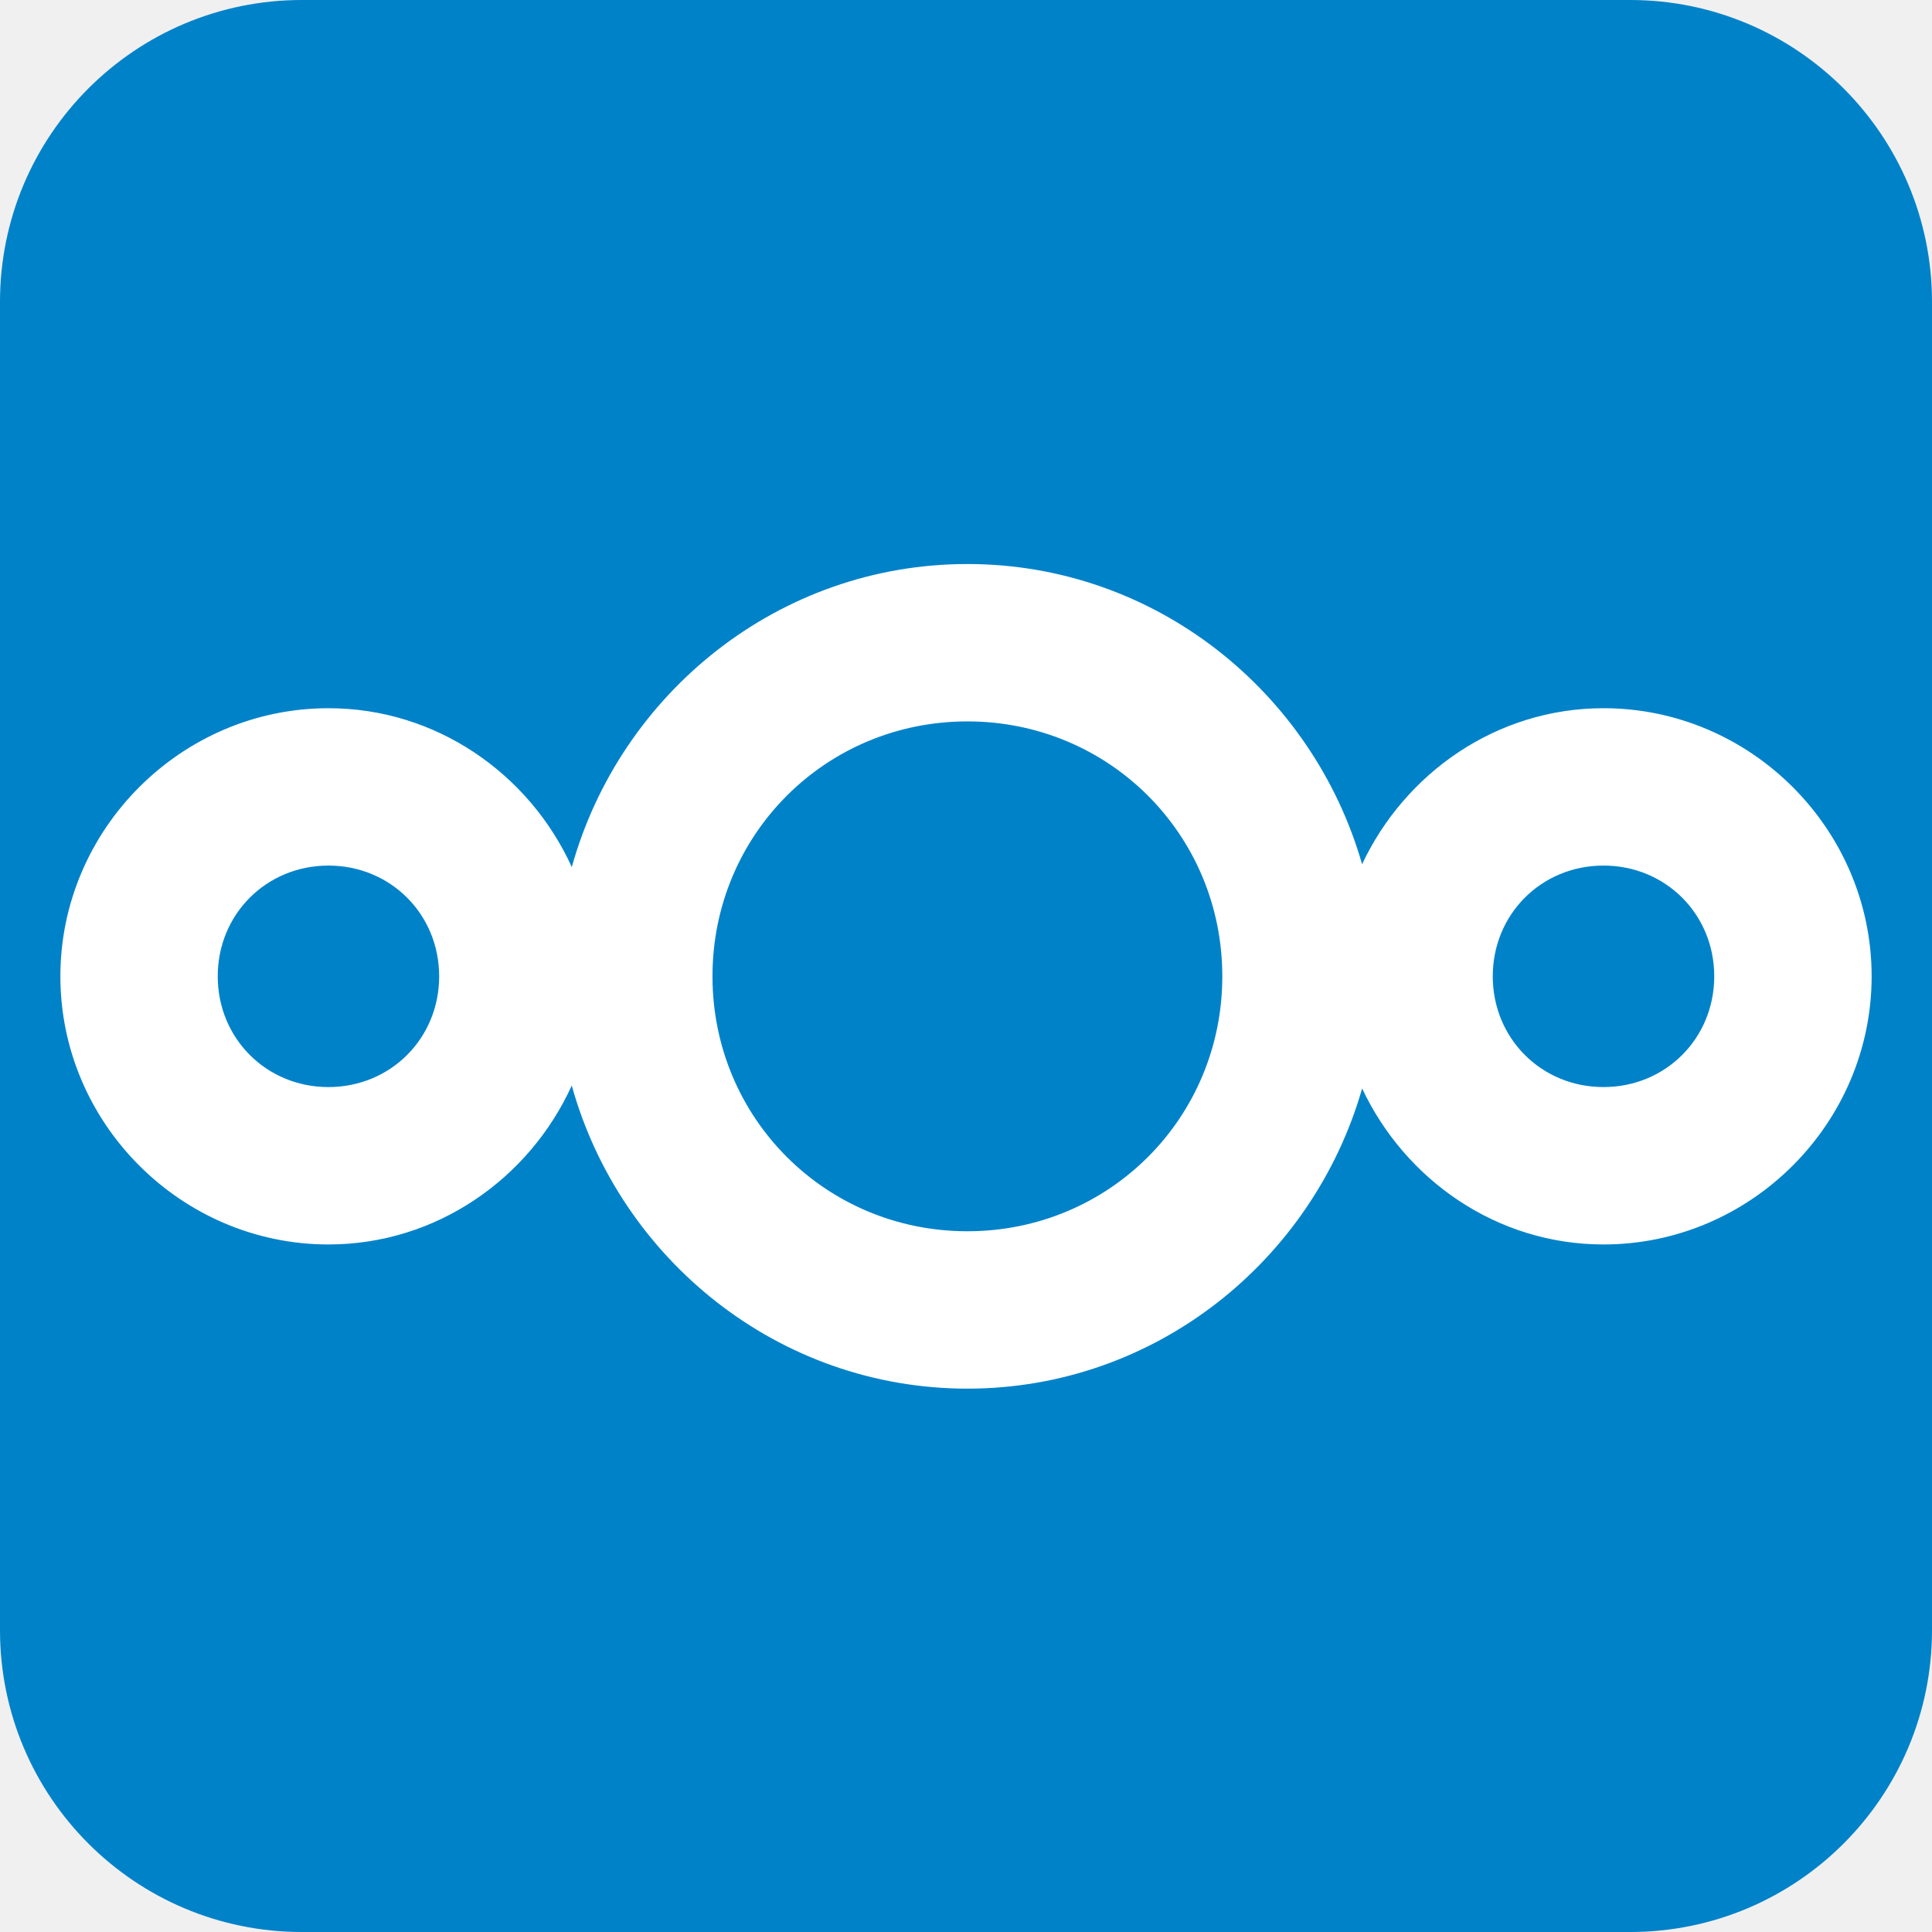
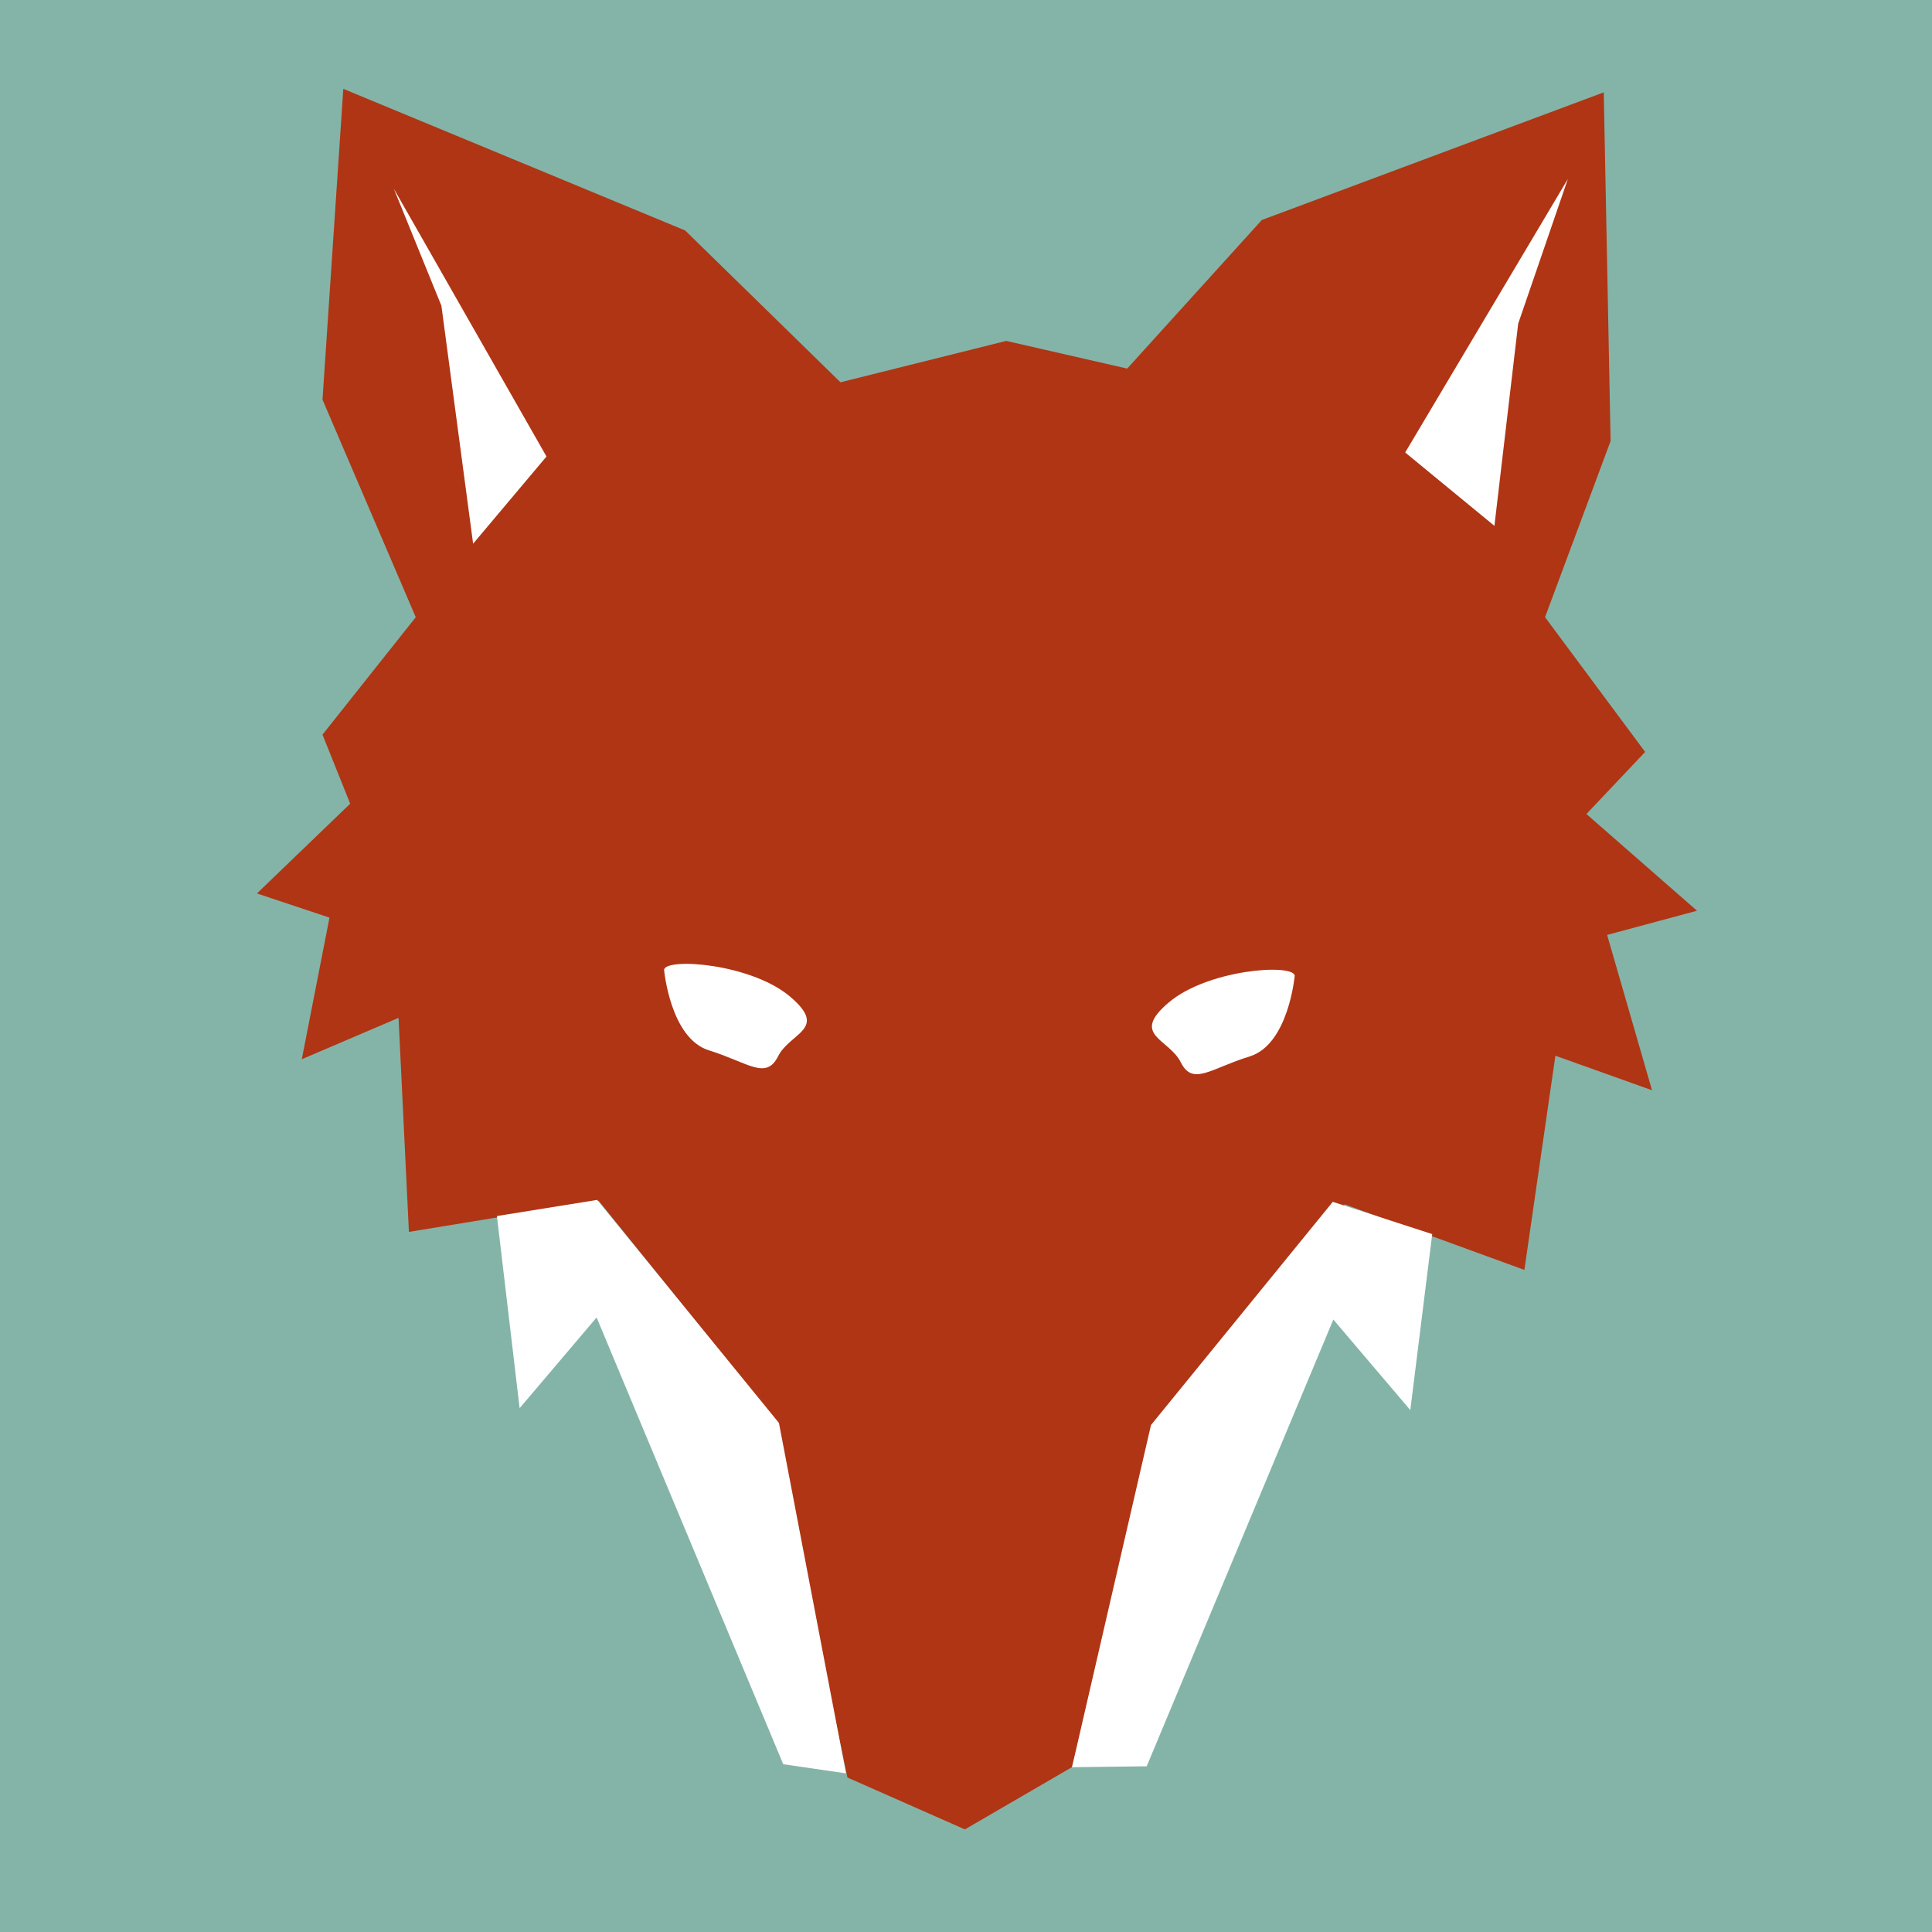
- <svg xmlns="http://www.w3.org/2000/svg" enable-background="new 0 0 595.275 311.111" xml:space="preserve" height="128" width="128" version="1.1" y="0px" x="0px" viewBox="0 0 128 128">
-   <rect rx="20" ry="20" height="128" width="128" y="-0" x="0" fill="#0082c9" />
-   <path style="enable-background:accumulate;color-rendering:auto;text-decoration-color:#000000;color:#000000;isolation:auto;mix-blend-mode:normal;shape-rendering:auto;solid-color:#000000;block-progression:tb;text-decoration-line:none;image-rendering:auto;white-space:normal;text-indent:0;text-transform:none;text-decoration-style:solid" d="m64.091 37.368c-12.502 0.001-23 8.561-26.208 20.078-2.8-6.16-8.962-10.525-16.122-10.525-9.746 0.001-17.76 8.015-17.761 17.762-0.002 9.749 8.013 17.764 17.761 17.766 7.161-0.001 13.319-4.369 16.119-10.529 3.206 11.518 13.708 20.08 26.212 20.081 12.434 0.001 22.881-8.468 26.153-19.887 2.845 6.046 8.913 10.334 15.991 10.335 9.75 0.002 17.766-8.015 17.765-17.766-0.001-9.749-8.016-17.764-17.765-17.762-7.078 0.001-13.149 4.288-15.994 10.335-3.274-11.42-13.717-19.889-26.151-19.888zm0 10.427c9.389-0.001 16.889 7.498 16.89 16.888 0 9.391-7.5 16.892-16.89 16.891-9.389-0.001-16.887-7.502-16.887-16.891 0.001-9.389 7.499-16.887 16.887-16.888zm-42.33 9.552c4.113 0 7.334 3.222 7.335 7.335 0.001 4.114-3.221 7.338-7.335 7.339-4.114-0-7.336-3.225-7.335-7.339 0-4.113 3.222-7.335 7.335-7.335zm84.474 0c4.114-0.001 7.338 3.221 7.338 7.335 0.001 4.115-3.224 7.34-7.338 7.339-4.114-0-7.336-3.225-7.335-7.339 0-4.113 3.222-7.335 7.335-7.335z" fill="#fff" />
+ <svg xmlns="http://www.w3.org/2000/svg" width="56.169pt" height="56.169pt" viewBox="0 0 56.169 56.169" version="1.1" id="svg4155">
+   <defs id="defs4157">
+     <g id="g4159">
+       <symbol overflow="visible" id="glyph0-0" style="overflow:visible">
+         <path style="stroke:none" d="" id="path4162" />
+       </symbol>
+       <symbol overflow="visible" id="glyph0-1" style="overflow:visible">
+         <path style="stroke:none" d="m 19.797,-30.5 c 0.953,-0.156 1.406,-1.344 1.406,-2.5 0,-1.094 -0.406,-2.094 -1.25,-2.094 -1.297,0 -2.75,0.297 -4.25,0.297 -2.453,0 -5,-0.203 -7.547,-0.203 -1.406,0 -2.859,0.047 -4.203,0.25 -1.109,0.156 -2.406,1.797 -2.406,2.75 0,0.453 0.25,0.703 0.797,0.703 1.062,0 2.156,-0.203 3.203,-0.203 1.906,0 3.75,0.203 5.547,0.453 C 10,-30.75 8.844,-29.906 8.547,-28.844 c -1.75,6.188 -2.75,10.547 -3.5,14.594 -1.203,-0.047 -2.453,-0.094 -3.844,-0.203 -1.047,-0.844 -2.297,-1.391 -3.797,-1.391 -1.406,0 -2.109,0.75 -2.109,1.547 0,0.75 0.656,1.5 2.047,1.547 l 2.953,0.156 c 3.859,3.938 2.797,8.047 2.797,10.891 0,1.25 1.109,1.953 2.109,1.953 0.75,0 1.5,-0.406 1.703,-1.297 0.641,-3.25 1.391,-6.797 2.391,-11.359 1.5,0.062 2.859,0.062 4,0.062 5.609,0 6.703,-0.5 6.703,-1.062 0,-0.688 -4.75,-0.547 -10.297,-0.688 0.953,-4.156 2.141,-9.109 3.75,-15.406 0.141,-0.406 0,-1.047 -0.203,-1.25 1.594,0.25 3.047,0.406 4.453,0.406 0.75,0 1.453,-0.062 2.094,-0.156 z M 4.203,-9.047 c -0.297,-1.297 -0.797,-2.5 -1.406,-3.5 C 3.453,-12.5 4.156,-12.5 4.75,-12.5 c -0.203,1.156 -0.406,2.297 -0.547,3.453 z m 0,0" id="path4165" />
+       </symbol>
+       <symbol overflow="visible" id="glyph0-2" style="overflow:visible">
+         <path style="stroke:none" d="m 6,-28.047 c 3.156,0 5.203,-2.656 5.203,-4.75 0,-1.406 -0.906,-2.609 -2.953,-2.609 -2.75,0 -4.5,2.812 -4.5,4.953 0,1.297 0.703,2.406 2.25,2.406 z m 1.797,4.844 c 0,-1.703 -1.344,-2.547 -2.594,-2.547 -0.953,0 -1.75,0.453 -2,1.297 -2,7.359 -3.906,16.609 -3.906,19.609 0,3.75 1.656,5.141 3.609,5.141 4.188,0 7.094,-8.203 7.797,-9.953 C 10.844,-10 10.906,-10.25 10.906,-10.5 c 0,-0.297 -0.156,-0.5 -0.359,-0.5 -0.25,0 -0.547,0.297 -0.844,0.844 C 9.156,-9.047 6.406,-3 4.547,-3 3.906,-3 3.656,-3.594 3.656,-4.656 c 0,-3.844 4.141,-15.891 4.141,-18.547 z m 0,0" id="path4168" />
+       </symbol>
+       <symbol overflow="visible" id="glyph0-3" style="overflow:visible">
+         <path style="stroke:none" d="m 19.75,-33.203 c 0,-1.844 -1.5,-2.844 -2.75,-2.844 -0.75,0 -1.406,0.344 -1.594,1.094 -0.75,2.75 -1.906,7.25 -2.953,11.953 -0.453,-1.203 -1.25,-2.406 -2.609,-2.406 -5.75,0 -10.141,11.312 -10.141,18.906 0,3.906 1.141,6.797 3.844,6.797 1.703,0 3.703,-2.25 5.406,-5.891 C 8.906,-5.297 8.906,-5 8.906,-4.844 c 0,3 1.141,5.141 3.141,5.141 4.906,0 6.906,-6.891 8.156,-9.953 C 20.344,-10 20.406,-10.297 20.406,-10.5 c 0,-0.297 -0.109,-0.5 -0.312,-0.5 -0.25,0 -0.641,0.297 -0.891,0.844 C 17.844,-7.406 15.75,-2.703 14,-2.703 c -0.703,0 -1,-0.75 -1,-2.094 0,-5.797 6.75,-25.156 6.75,-28.406 z M 10.5,-14.094 c -1.5,6 -3.453,11 -5.453,11 -0.594,0 -0.844,-0.953 -0.844,-2.453 0,-5.25 3.047,-16.953 6.391,-16.953 1.109,0 1.359,0.906 1.406,1.547 -0.547,2.359 -1.047,4.703 -1.5,6.859 z m 0,0" id="path4171" />
+       </symbol>
+       <symbol overflow="visible" id="glyph0-4" style="overflow:visible">
+         <path style="stroke:none" d="m 7.344,-23.047 c 0.062,-0.156 0.062,-0.359 0.062,-0.5 0,-1.203 -1.062,-1.859 -2.156,-1.859 -1.156,0 -2.453,0.703 -2.703,2.25 -1,6 -3.094,13.25 -3.094,18.109 0,3.203 0.953,5.344 3.75,5.344 2.047,0 3.703,-1.594 5.047,-4.203 0.094,3.406 1.906,4.203 3.406,4.203 4.188,0 7.438,-8.203 8.141,-9.953 C 19.953,-10 20,-10.297 20,-10.5 c 0,-0.344 -0.156,-0.5 -0.344,-0.5 -0.25,0 -0.562,0.25 -0.859,0.844 -0.547,1.109 -3.594,7.5 -5.391,7.5 -0.453,0 -0.656,-0.438 -0.656,-1.344 0,-3.453 4.203,-17.453 4.203,-19.453 0,-1.297 -1.047,-2.047 -2.156,-2.047 -1.203,0 -2.391,0.75 -2.75,2.406 -2.25,10.344 -4.141,20 -7.047,20 -0.75,0 -1.094,-0.75 -1.094,-2.109 0,-3.25 1.844,-9.891 3.438,-17.844 z m 0,0" id="path4174" />
+       </symbol>
+       <symbol overflow="visible" id="glyph0-5" style="overflow:visible">
+         <path style="stroke:none" d="m 3.453,0.344 c 6.453,0 9.25,-3.594 11.844,-10 0.109,-0.297 0.156,-0.547 0.156,-0.75 0,-0.344 -0.109,-0.547 -0.297,-0.547 -0.25,0 -0.562,0.25 -0.859,0.797 -2.203,3.859 -2.891,5.75 -4.891,7.25 0.844,-1.438 1.188,-3.141 1.188,-4.891 0,-4 -2.75,-8.953 -3.844,-12.547 2.094,-3.359 3.156,-6.25 3.156,-8.109 0,-1.391 -0.656,-2.25 -1.859,-2.25 -1.891,0 -3.453,2.703 -3.453,6.047 0,1.312 0.25,2.656 0.75,4 -1.438,3.109 -4.141,8.75 -6.641,12.562 -1.797,-0.406 -2.797,1.641 -2.797,3.188 0,2.406 1.938,5.25 7.547,5.25 z M 5.5,-16.953 c 0.156,3.047 0.344,6.453 0.344,8.156 0,6.297 -2,8 -3.641,8 -1.203,0 -1.75,-0.906 -1.75,-2.547 0,-2.5 0.047,-3.453 -0.5,-4.062 1.5,-2.188 3.953,-5.844 5.547,-9.547 z m 0,0" id="path4177" />
+       </symbol>
+       <symbol overflow="visible" id="glyph0-6" style="overflow:visible">
+         <path style="stroke:none" d="M 16.844,-23.203 C 16.844,-24.906 15.5,-25.75 14.25,-25.75 c -0.953,0 -1.75,0.453 -2,1.297 C 10.094,-16.594 8,-1.906 4.656,-1.906 c -0.906,0 -1.312,-1.047 -1.312,-2.5 0,-5.641 4,-15.188 4,-18.797 C 7.344,-24.906 6,-25.75 4.75,-25.75 c -0.953,0 -1.75,0.453 -2,1.297 -1.203,4.359 -3,12 -3,17.656 0,4.094 0.953,7.094 3.703,7.094 2.5,0 4.344,-2.344 5.844,-5.953 0.156,3.5 1.156,5.953 3.656,5.953 3.25,0 6.344,-4.547 8.641,-9.891 0.453,0.141 0.906,0.188 1.453,0.188 3.906,0 6.906,-4.844 7.953,-8.25 0.047,-0.141 0.094,-0.438 0.094,-0.594 0,-0.344 -0.141,-0.5 -0.344,-0.5 -0.203,0 -0.453,0.203 -0.656,0.75 -1.141,2.844 -3.641,6.594 -6.391,6.594 -0.406,0 -0.906,-0.094 -1.25,-0.25 C 24.094,-15.953 25.5,-20.75 25.5,-23.344 c 0,-2.312 -1.094,-2.859 -2,-2.859 -2.594,0 -5.156,5.797 -5.156,10.547 0,1.609 0.312,3.109 0.953,4.203 -1.703,5 -3.594,9.5 -5.141,9.5 -0.953,0 -1.312,-1 -1.312,-2.453 0,-5.25 4,-15.641 4,-18.797 z m 0,0" id="path4180" />
+       </symbol>
+       <symbol overflow="visible" id="glyph0-7" style="overflow:visible">
+         <path style="stroke:none" d="m 3.406,-6.5 c 1.297,-8.453 5.391,-15.594 7.094,-15.594 0.344,0 0.5,0.25 0.5,0.594 0,1.547 -2.203,4.906 -2.203,7.656 0,3 1.906,3.844 3.906,3.844 3.453,0 6.344,-4.5 7.094,-7.344 0.109,-0.359 0.297,-1.406 -0.25,-1.406 -0.297,0 -0.641,0.453 -0.953,1.203 -0.844,1.953 -2.891,5.594 -4.547,5.594 -0.75,0 -1.141,-0.391 -1.141,-1.094 0,-1.75 2.391,-6.406 2.391,-9.203 0,-2.156 -0.703,-3.25 -2.547,-3.25 -2.453,0 -4.656,2.797 -6.453,6.656 0.25,-0.906 0.859,-2.156 0.859,-3 0,-1.406 -1.312,-2.203 -2.453,-2.203 -0.859,0 -1.656,0.391 -1.906,1.25 C 0.547,-15.094 -1.156,-5.25 -1.156,-1.75 c 0,1.5 0.953,2.203 1.906,2.203 0.844,0 1.703,-0.547 1.844,-1.656 z m 0,0" id="path4183" />
+       </symbol>
+       <symbol overflow="visible" id="glyph0-8" style="overflow:visible">
+         <path style="stroke:none" d="m 0.906,-25.406 c -0.562,0 -0.906,0.812 -0.906,1.562 0,0.641 0.25,1.297 0.844,1.344 l 1.609,0.156 c -1.75,7.141 -3,14.188 -3,17.5 0,3.75 1.641,5.141 3.594,5.141 4.203,0 7.656,-8.203 8.359,-9.953 0.141,-0.344 0.188,-0.641 0.188,-0.844 0,-0.344 -0.141,-0.547 -0.344,-0.547 -0.25,0 -0.5,0.297 -0.844,0.891 -1.406,2.25 -3.953,7.75 -5.906,7.75 -0.75,0 -1.047,-0.797 -1.047,-2.094 0,-3.594 2.344,-11.344 4.25,-17.953 3.641,-0.391 5.5,-0.891 5.5,-1.594 0,-0.703 -2.297,-0.859 -4.75,-1.047 C 9,-27.094 9.75,-29.297 9.75,-30.547 c 0,-1.703 -1.344,-2.5 -2.594,-2.5 -0.953,0 -1.812,0.391 -2.062,1.25 -0.641,2.047 -1.25,4.203 -1.844,6.453 -0.797,-0.062 -1.594,-0.062 -2.344,-0.062 z m 0,0" id="path4186" />
+       </symbol>
+       <symbol overflow="visible" id="glyph0-9" style="overflow:visible">
+         <path style="stroke:none" d="m 12.297,-24.547 c -0.594,-0.5 -1.75,-0.859 -2.844,-0.859 -5.25,0 -9.547,9.656 -9.547,17.109 0,4.75 1.75,8.641 6.047,8.641 5.75,0 9.25,-4.391 11.5,-10 0.094,-0.25 0.141,-0.5 0.141,-0.688 0,-0.312 -0.141,-0.5 -0.344,-0.5 -0.25,0 -0.5,0.188 -0.797,0.688 -1.297,2.062 -3.859,7.453 -8.609,7.453 -3.094,0 -3.297,-3.797 -3.297,-6 0.656,0.203 1.297,0.297 1.906,0.297 5.297,0 8.891,-6.75 8.891,-11.547 0,-2.453 -0.938,-4.344 -3.047,-4.594 z m -7.641,14.5 c 0.594,-6 3.891,-13.406 6.75,-13.406 0.75,0 0.844,0.859 0.844,1.656 C 12.25,-17.906 8,-10 5.047,-10 c -0.141,0 -0.25,0 -0.391,-0.047 z m 0,0" id="path4189" />
+       </symbol>
+       <symbol overflow="visible" id="glyph0-10" style="overflow:visible">
+         <path style="stroke:none" d="m 3.406,-6.5 c 1.297,-8.453 5.391,-15.594 7.094,-15.594 0.344,0 0.5,0.25 0.5,0.594 0,1.547 -2.047,4.156 -2.047,7.156 0,1.594 1.297,2.547 2.453,2.547 0.891,0 1.641,-0.5 1.75,-1.609 0.297,-2.891 2.141,-6.047 2.141,-8.844 0,-2.156 -0.703,-3.25 -2.547,-3.25 -2.453,0 -4.656,2.797 -6.453,6.656 0.25,-0.906 0.859,-2.156 0.859,-3 0,-1.406 -1.312,-2.203 -2.453,-2.203 -0.859,0 -1.656,0.391 -1.906,1.25 C 0.547,-15.094 -1.156,-4.5 -1.156,-1.75 c 0,1.5 0.953,2.203 1.906,2.203 0.844,0 1.656,-0.547 1.844,-1.656 z m 0,0" id="path4192" />
+       </symbol>
+     </g>
+   </defs>
+   <g id="g4251">
+     <rect y="4.9999999e-06" x="4.9999999e-06" height="56.169" width="56.169" id="rect4242" style="fill:#84b4a7;fill-opacity:1;stroke:#000000;stroke-width:0;stroke-miterlimit:4;stroke-dasharray:none;stroke-opacity:1" />
+     <path style="fill:#af3515;fill-opacity:1;fill-rule:nonzero;stroke:none" d="m 12.087,17.944 -2.711,3.414 0.805,2.008 -2.711,2.609 2.109,0.703 -0.805,4.117 2.813,-1.203 0.301,6.223 c 0,0 2.41,-0.395 2.41,-0.395 l 0.316,-0.051 2.793,-0.457 5.02,6.223 2.211,10.543 3.414,1.508 3.113,-1.809 2.707,-10.242 5.223,-6.121 5.223,1.906 0.902,-6.227 2.809,1.004 -1.305,-4.516 2.613,-0.703 -3.215,-2.812 1.707,-1.805 -2.91,-3.918 1.906,-5.121 -0.199,-10.137 -9.941,3.711 -3.914,4.32 -3.516,-0.805 -4.82,1.203 -4.516,-4.414 -9.938,-4.117 -0.605,9.035 z m 0,0" id="path4239" />
+     <path style="fill:#ffffff;fill-opacity:1;fill-rule:nonzero;stroke:none" d="m 24.595,51.557 -1.824,-0.266 -5.426,-12.988 -2.238,2.637 -0.66,-5.586 2.914,-0.469 5.285,6.484 z m 0,0" id="path4241" />
+     <path style="fill:#ffffff;fill-opacity:1;fill-rule:nonzero;stroke:none" d="m 15.888,13.272 -2.133,2.535 -0.922,-6.918 -1.383,-3.402 z m 0,0" id="path4243" />
+     <path style="fill:#ffffff;fill-opacity:1;fill-rule:nonzero;stroke:none" d="m 40.853,13.155 2.594,2.133 0.691,-5.879 1.445,-4.207 z m 0,0" id="path4245" />
+     <path style="fill:#ffffff;fill-opacity:1;fill-rule:nonzero;stroke:none" d="m 19.306,28.186 c 0,0 0.176,2.004 1.309,2.352 1.133,0.352 1.652,0.871 2.004,0.176 0.348,-0.699 1.48,-0.785 0.348,-1.742 -1.133,-0.957 -3.574,-1.133 -3.66,-0.785" id="path4247" />
+     <path style="fill:#ffffff;fill-opacity:1;fill-rule:nonzero;stroke:none" d="m 37.642,28.358 c 0,0 -0.176,2.004 -1.309,2.355 -1.133,0.348 -1.656,0.871 -2.004,0.172 -0.348,-0.695 -1.48,-0.785 -0.348,-1.742 1.133,-0.957 3.57,-1.133 3.66,-0.785" id="path4249" />
+     <path style="fill:#ffffff;fill-opacity:1;fill-rule:nonzero;stroke:none" d="m 31.166,51.378 2.172,-0.027 5.426,-12.988 2.238,2.633 0.637,-5.117 -2.891,-0.938 -5.285,6.488 z m 0,0" id="path4251" />
+   </g>
</svg>
